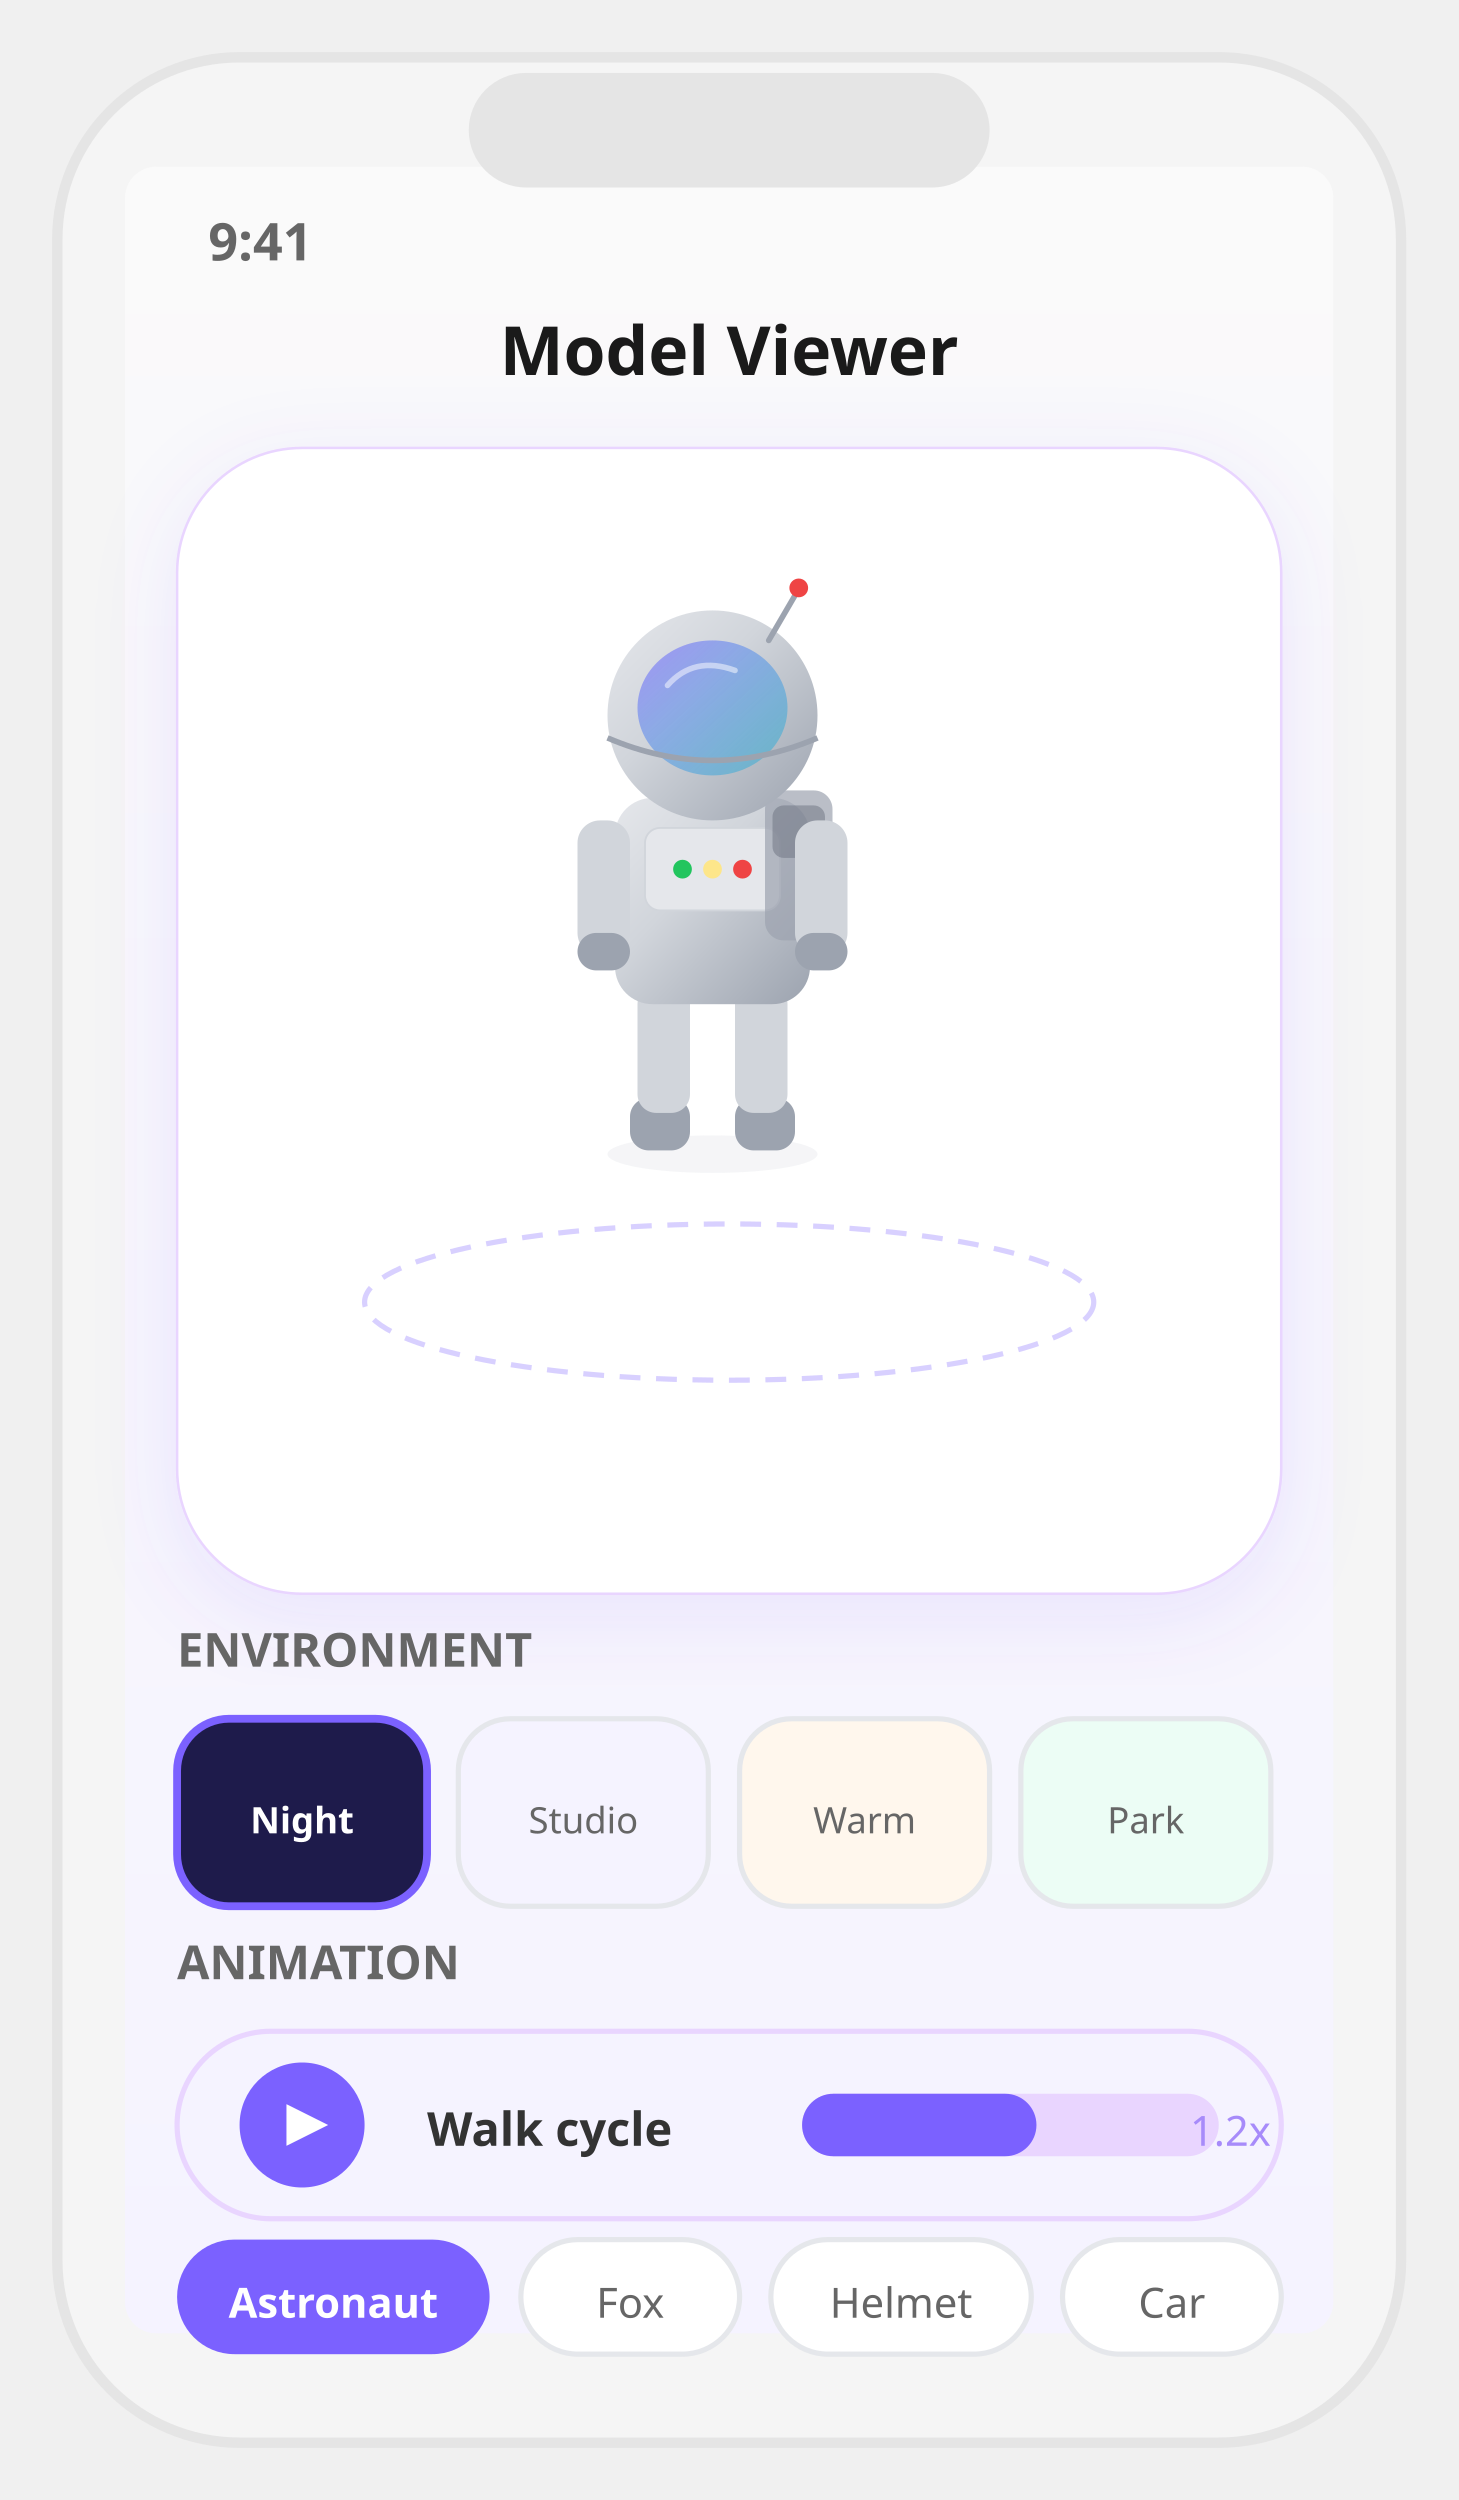
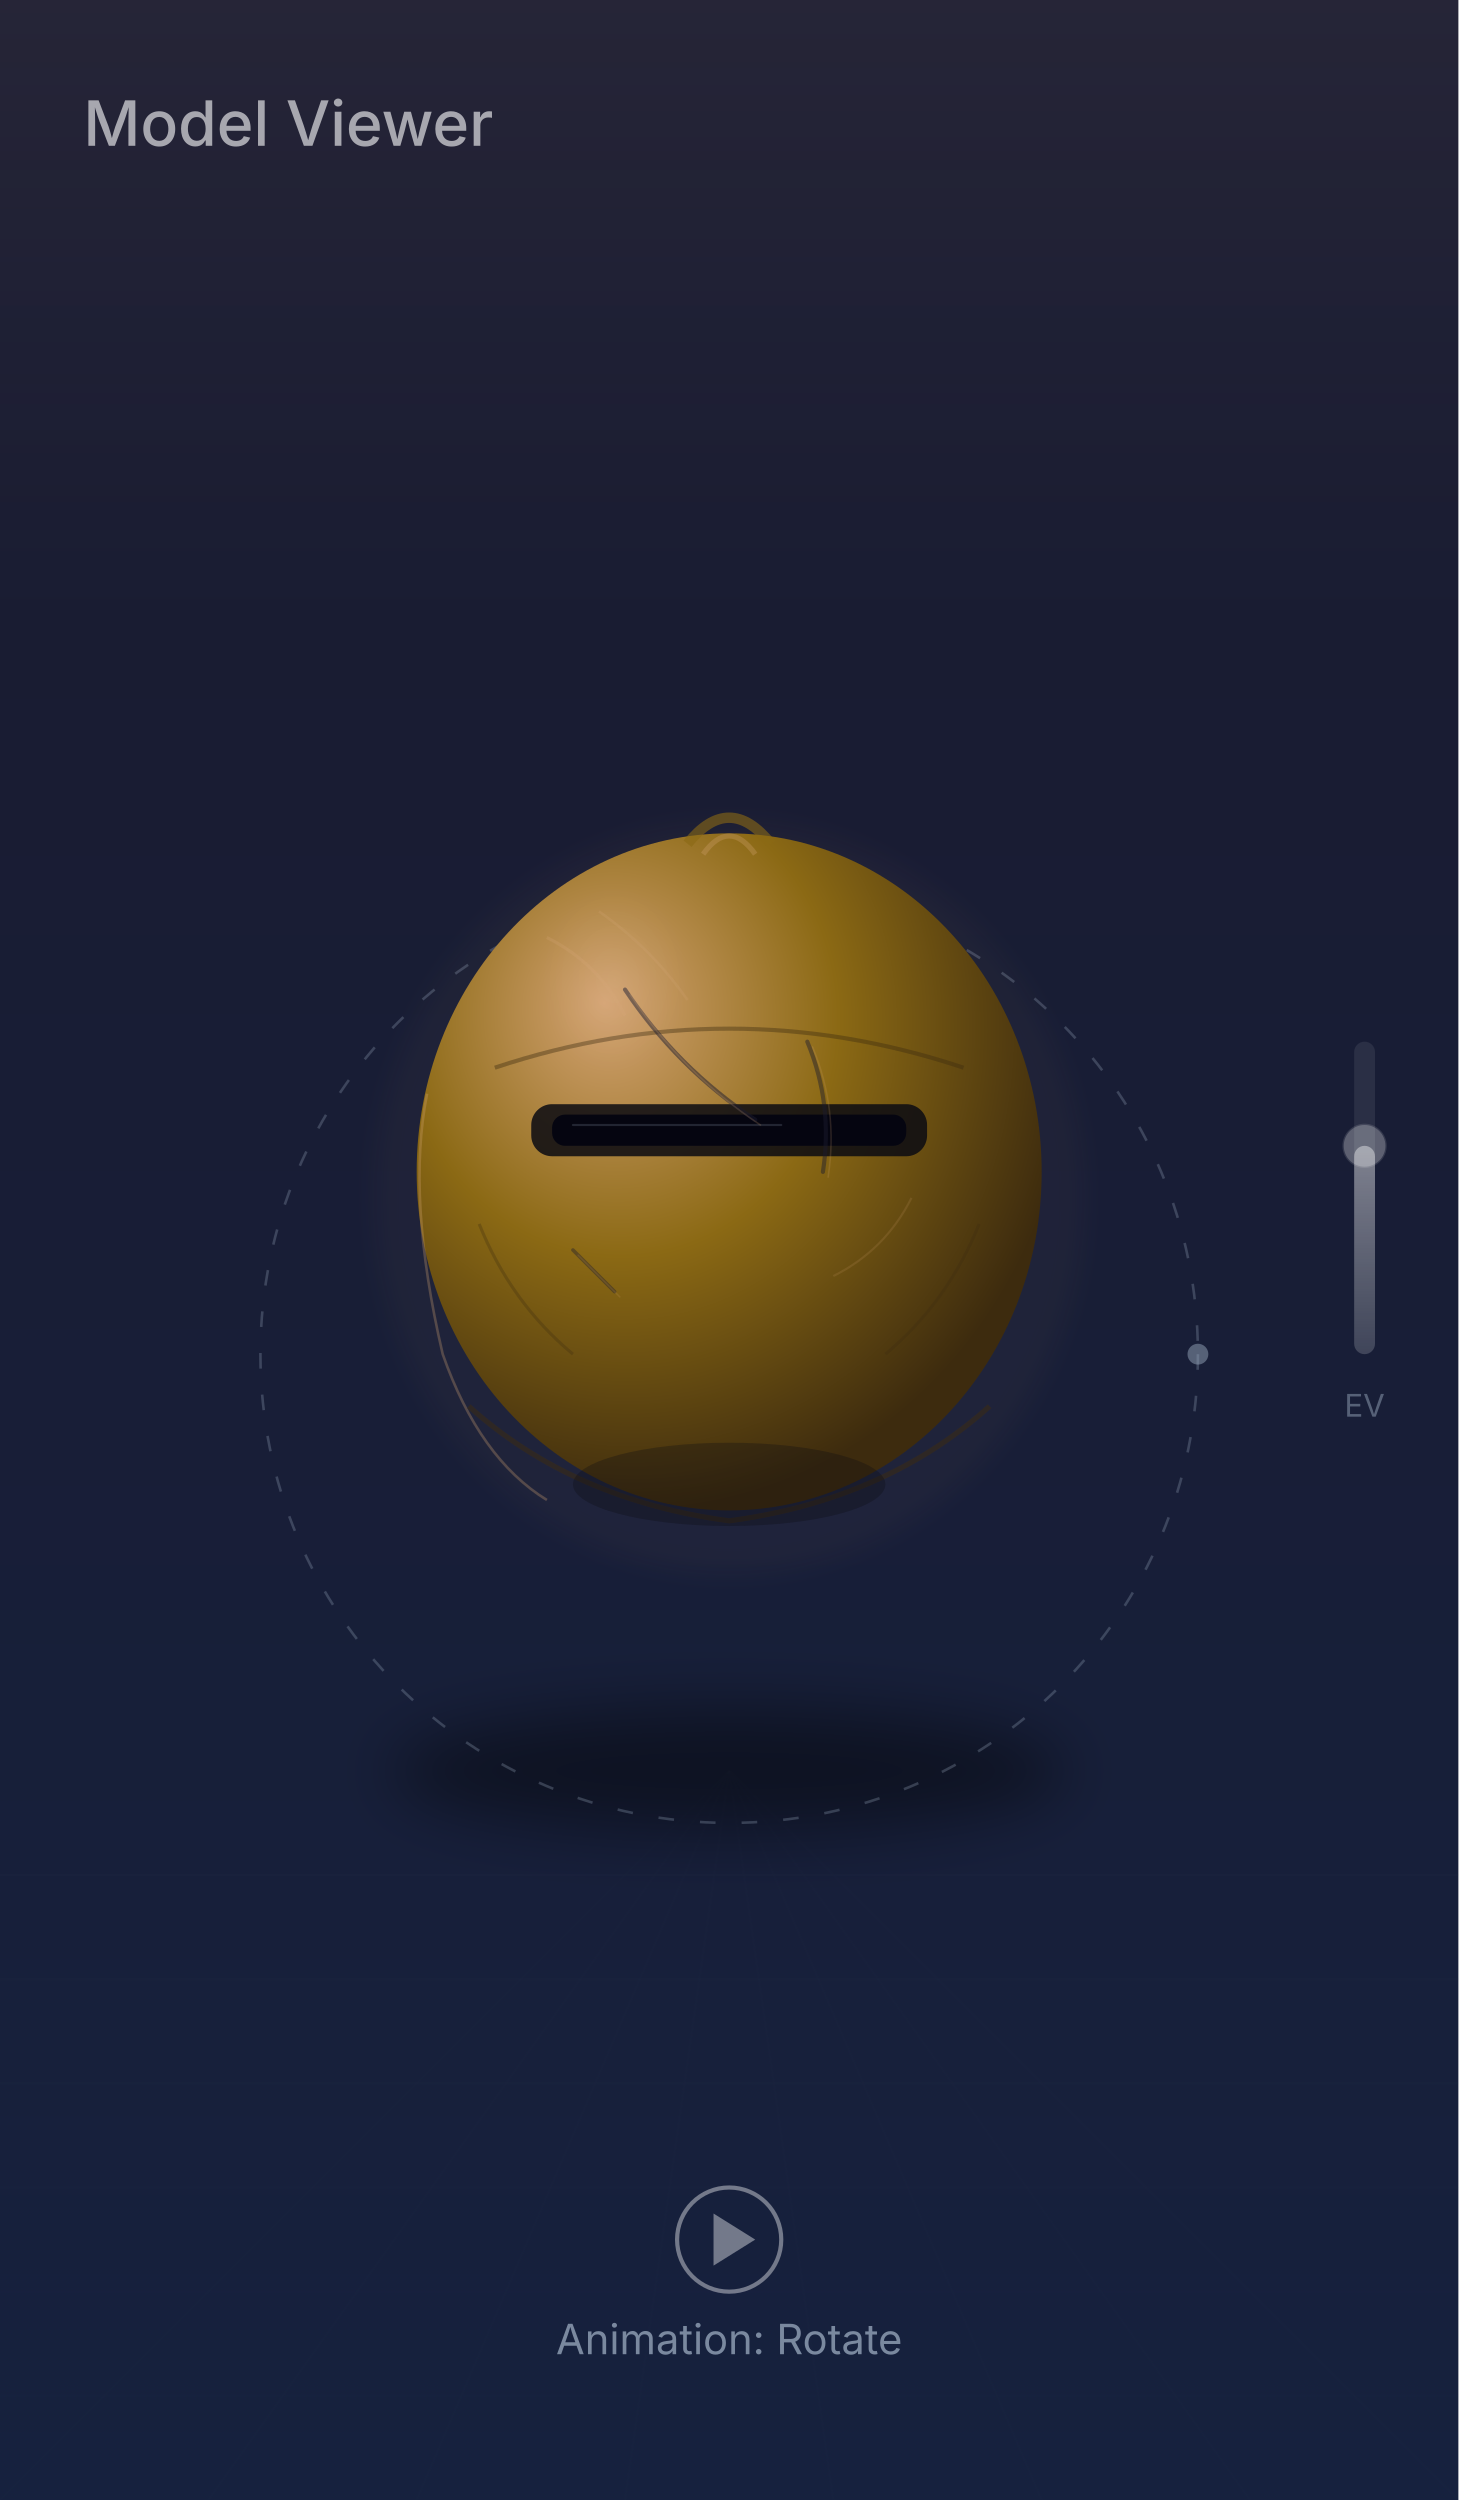
<svg xmlns="http://www.w3.org/2000/svg" viewBox="0 0 280 480" fill="none">
  <defs>
    <linearGradient id="mv-bg" x1="0" y1="0" x2="0" y2="1">
-       <stop offset="0%" stop-color="#FAFAFA" />
-       <stop offset="100%" stop-color="#F5F3FF" />
+       <stop offset="0%" stop-color="#1A1A2E" />
+       <stop offset="100%" stop-color="#16213E" />
    </linearGradient>
-     <linearGradient id="mv-helmet" x1="0" y1="0" x2="1" y2="1">
-       <stop offset="0%" stop-color="#E5E7EB" />
-       <stop offset="40%" stop-color="#D1D5DB" />
-       <stop offset="100%" stop-color="#9CA3AF" />
+     <linearGradient id="mv-hdri" x1="0" y1="0" x2="0" y2="1">
+       <stop offset="0%" stop-color="#FFF3E0" stop-opacity="0.05" />
+       <stop offset="100%" stop-color="#FFF3E0" stop-opacity="0" />
    </linearGradient>
-     <linearGradient id="mv-visor" x1="0" y1="0" x2="1" y2="1">
-       <stop offset="0%" stop-color="#7B61FF" stop-opacity="0.6" />
-       <stop offset="100%" stop-color="#06B6D4" stop-opacity="0.4" />
+     <radialGradient id="mv-helmet-fill" cx="0.35" cy="0.3" r="0.7" fx="0.3" fy="0.25">
+       <stop offset="0%" stop-color="#D4A373" />
+       <stop offset="50%" stop-color="#8B6914" />
+       <stop offset="100%" stop-color="#3D2B0E" />
+     </radialGradient>
+     <radialGradient id="mv-spec" cx="0.5" cy="0.5" r="0.5">
+       <stop offset="0%" stop-color="#FFFFFF" stop-opacity="0.25" />
+       <stop offset="100%" stop-color="#FFFFFF" stop-opacity="0" />
+     </radialGradient>
+     <filter id="mv-ground-shadow" x="-50%" y="-50%" width="200%" height="200%">
+       <feGaussianBlur in="SourceGraphic" stdDeviation="6" />
+     </filter>
+     <filter id="mv-glow" x="-20%" y="-20%" width="140%" height="140%">
+       <feGaussianBlur in="SourceGraphic" stdDeviation="2" />
+     </filter>
+     <linearGradient id="mv-grid-fade" x1="0" y1="0" x2="0" y2="1">
+       <stop offset="0%" stop-color="#334155" stop-opacity="0.2" />
+       <stop offset="100%" stop-color="#334155" stop-opacity="0" />
    </linearGradient>
-     <filter id="mv-shadow" x="-8%" y="-8%" width="116%" height="116%">
-       <feDropShadow dx="0" dy="4" stdDeviation="8" flood-color="#7B61FF" flood-opacity="0.12" />
-     </filter>
+     <linearGradient id="mv-slider" x1="0" y1="0" x2="0" y2="1">
+       <stop offset="0%" stop-color="#FFFFFF" stop-opacity="0.4" />
+       <stop offset="100%" stop-color="#FFFFFF" stop-opacity="0.1" />
+     </linearGradient>
  </defs>
-   <rect x="10" y="10" width="260" height="460" rx="36" fill="#E5E5E5" />
-   <rect x="12" y="12" width="256" height="456" rx="34" fill="#F5F5F5" />
-   <rect x="24" y="32" width="232" height="416" rx="6" fill="url(#mv-bg)" />
-   <rect x="90" y="14" width="100" height="22" rx="11" fill="#E5E5E5" />
-   <text x="40" y="50" font-family="system-ui" font-size="10" fill="#666" font-weight="600">9:41</text>
-   <text x="140" y="72" font-family="system-ui" font-size="13" fill="#1A1A1A" text-anchor="middle" font-weight="700">Model Viewer</text>
-   <rect x="34" y="86" width="212" height="220" rx="24" fill="white" filter="url(#mv-shadow)" stroke="#E9D5FF" stroke-width="0.5" />
-   <g transform="translate(108, 110) scale(0.72)">
-     <ellipse cx="40" cy="155" rx="28" ry="5" fill="#E5E7EB" opacity="0.4" />
-     <rect x="18" y="140" width="16" height="14" rx="5" fill="#9CA3AF" />
-     <rect x="46" y="140" width="16" height="14" rx="5" fill="#9CA3AF" />
-     <rect x="20" y="110" width="14" height="34" rx="5" fill="#D1D5DB" />
-     <rect x="46" y="110" width="14" height="34" rx="5" fill="#D1D5DB" />
-     <rect x="14" y="60" width="52" height="55" rx="10" fill="url(#mv-helmet)" />
-     <rect x="22" y="68" width="36" height="22" rx="4" fill="#E5E7EB" stroke="#D1D5DB" stroke-width="0.5" />
-     <circle cx="32" cy="79" r="2.5" fill="#22C55E" />
-     <circle cx="40" cy="79" r="2.5" fill="#FDE68A" />
-     <circle cx="48" cy="79" r="2.5" fill="#EF4444" />
-     <rect x="54" y="58" width="18" height="40" rx="5" fill="#9CA3AF" opacity="0.7" />
-     <rect x="56" y="62" width="14" height="14" rx="3" fill="#6B7280" opacity="0.5" />
-     <rect x="4" y="66" width="14" height="36" rx="6" fill="#D1D5DB" />
-     <rect x="62" y="66" width="14" height="36" rx="6" fill="#D1D5DB" />
-     <rect x="4" y="96" width="14" height="10" rx="5" fill="#9CA3AF" />
-     <rect x="62" y="96" width="14" height="10" rx="5" fill="#9CA3AF" />
-     <ellipse cx="40" cy="38" rx="28" ry="28" fill="url(#mv-helmet)" />
-     <ellipse cx="40" cy="36" rx="20" ry="18" fill="url(#mv-visor)" />
-     <path d="M28,30 Q35,22 46,26" stroke="white" stroke-width="1.5" fill="none" opacity="0.5" stroke-linecap="round" />
-     <path d="M12,44 Q40,56 68,44" stroke="#9CA3AF" stroke-width="1.5" fill="none" />
-     <line x1="55" y1="18" x2="62" y2="6" stroke="#9CA3AF" stroke-width="1.5" stroke-linecap="round" />
-     <circle cx="63" cy="4" r="2.5" fill="#EF4444" />
+   <rect width="280" height="480" fill="url(#mv-bg)" />
+   <rect x="0" y="0" width="280" height="120" fill="url(#mv-hdri)" />
+   <g opacity="0.2">
+     <line x1="0" y1="360" x2="280" y2="360" stroke="#334155" stroke-width="0.4" opacity="0.3" />
+     <line x1="0" y1="380" x2="280" y2="380" stroke="#334155" stroke-width="0.4" opacity="0.25" />
+     <line x1="0" y1="400" x2="280" y2="400" stroke="#334155" stroke-width="0.5" opacity="0.2" />
+     <line x1="0" y1="420" x2="280" y2="420" stroke="#334155" stroke-width="0.5" opacity="0.15" />
+     <line x1="0" y1="440" x2="280" y2="440" stroke="#334155" stroke-width="0.6" opacity="0.1" />
+     <line x1="0" y1="460" x2="280" y2="460" stroke="#334155" stroke-width="0.6" opacity="0.05" />
+     <line x1="140" y1="340" x2="0" y2="480" stroke="#334155" stroke-width="0.4" opacity="0.15" />
+     <line x1="140" y1="340" x2="40" y2="480" stroke="#334155" stroke-width="0.4" opacity="0.15" />
+     <line x1="140" y1="340" x2="80" y2="480" stroke="#334155" stroke-width="0.4" opacity="0.15" />
+     <line x1="140" y1="340" x2="120" y2="480" stroke="#334155" stroke-width="0.4" opacity="0.15" />
+     <line x1="140" y1="340" x2="160" y2="480" stroke="#334155" stroke-width="0.4" opacity="0.15" />
+     <line x1="140" y1="340" x2="200" y2="480" stroke="#334155" stroke-width="0.4" opacity="0.15" />
+     <line x1="140" y1="340" x2="240" y2="480" stroke="#334155" stroke-width="0.4" opacity="0.15" />
+     <line x1="140" y1="340" x2="280" y2="480" stroke="#334155" stroke-width="0.4" opacity="0.15" />
  </g>
-   <ellipse cx="140" cy="250" rx="70" ry="15" fill="none" stroke="#7B61FF" stroke-width="1" stroke-dasharray="4,3" opacity="0.3" />
-   <g transform="translate(34, 320)">
-     <text x="0" y="0" font-family="system-ui" font-size="9" fill="#666" font-weight="700">ENVIRONMENT</text>
-     <g transform="translate(0, 10)">
-       <rect x="0" y="0" width="48" height="36" rx="10" fill="#1E1B4B" stroke="#7B61FF" stroke-width="1.5" />
-       <text x="24" y="22" font-family="system-ui" font-size="7" fill="white" text-anchor="middle" font-weight="600">Night</text>
-       <rect x="54" y="0" width="48" height="36" rx="10" fill="#F5F3FF" stroke="#E5E7EB" />
-       <text x="78" y="22" font-family="system-ui" font-size="7" fill="#666" text-anchor="middle">Studio</text>
-       <rect x="108" y="0" width="48" height="36" rx="10" fill="#FFF7ED" stroke="#E5E7EB" />
-       <text x="132" y="22" font-family="system-ui" font-size="7" fill="#666" text-anchor="middle">Warm</text>
-       <rect x="162" y="0" width="48" height="36" rx="10" fill="#ECFDF5" stroke="#E5E7EB" />
-       <text x="186" y="22" font-family="system-ui" font-size="7" fill="#666" text-anchor="middle">Park</text>
-     </g>
+   <ellipse cx="140" cy="340" rx="65" ry="12" fill="#000000" opacity="0.4" filter="url(#mv-ground-shadow)" />
+   <ellipse cx="140" cy="260" rx="90" ry="90" fill="none" stroke="#94A3B8" stroke-width="0.5" stroke-dasharray="3,5" opacity="0.3" />
+   <circle cx="230" cy="260" r="2" fill="#94A3B8" opacity="0.5" />
+   <g transform="translate(140, 230)">
+     <ellipse cx="0" cy="0" rx="68" ry="72" fill="#D4A373" opacity="0.04" filter="url(#mv-glow)" />
+     <ellipse cx="0" cy="-5" rx="60" ry="65" fill="url(#mv-helmet-fill)" />
+     <path d="M-8,-68 Q0,-78 8,-68" stroke="#8B6914" stroke-width="2" fill="none" opacity="0.6" />
+     <path d="M-5,-66 Q0,-73 5,-66" stroke="#D4A373" stroke-width="1" fill="none" opacity="0.3" />
+     <rect x="-38" y="-18" width="76" height="10" rx="4" fill="#0A0A12" opacity="0.85" />
+     <rect x="-34" y="-16" width="68" height="6" rx="2.5" fill="#050510" />
+     <line x1="-30" y1="-14" x2="10" y2="-14" stroke="#94A3B8" stroke-width="0.4" opacity="0.2" stroke-linecap="round" />
+     <path d="M-45,-25 Q0,-40 45,-25" stroke="#3D2B0E" stroke-width="0.8" fill="none" opacity="0.4" />
+     <path d="M-48,5 Q-42,20 -30,30" stroke="#3D2B0E" stroke-width="0.6" fill="none" opacity="0.3" />
+     <path d="M48,5 Q42,20 30,30" stroke="#3D2B0E" stroke-width="0.6" fill="none" opacity="0.3" />
+     <path d="M-35,-50 Q-25,-45 -20,-35" stroke="#D4A373" stroke-width="0.6" fill="none" opacity="0.25" />
+     <path d="M-25,-55 Q-15,-48 -8,-38" stroke="#D4A373" stroke-width="0.5" fill="none" opacity="0.2" />
+     <path d="M20,15 Q30,10 35,0" stroke="#D4A373" stroke-width="0.4" fill="none" opacity="0.15" />
+     <path d="M-20,-40 Q-10,-25 5,-15" stroke="#1A1A2E" stroke-width="0.8" fill="none" opacity="0.5" stroke-linecap="round" />
+     <path d="M-19,-39 Q-9,-24 6,-14" stroke="#D4A373" stroke-width="0.3" fill="none" opacity="0.2" stroke-linecap="round" />
+     <path d="M15,-30 Q20,-18 18,-5" stroke="#1A1A2E" stroke-width="0.8" fill="none" opacity="0.45" stroke-linecap="round" />
+     <path d="M16,-29 Q21,-17 19,-4" stroke="#D4A373" stroke-width="0.3" fill="none" opacity="0.18" stroke-linecap="round" />
+     <path d="M-30,10 L-22,18" stroke="#1A1A2E" stroke-width="0.7" fill="none" opacity="0.4" stroke-linecap="round" />
+     <path d="M-29,11 L-21,19" stroke="#D4A373" stroke-width="0.3" fill="none" opacity="0.15" stroke-linecap="round" />
+     <ellipse cx="-22" cy="-42" rx="14" ry="18" fill="url(#mv-spec)" opacity="0.2" />
+     <path d="M-58,-20 Q-62,0 -55,30 Q-48,50 -35,58" stroke="#D4A373" stroke-width="0.5" fill="none" opacity="0.3" />
+     <path d="M-50,40 Q-30,58 0,62 Q30,58 50,40" stroke="#3D2B0E" stroke-width="1" fill="none" opacity="0.5" />
+     <ellipse cx="0" cy="55" rx="30" ry="8" fill="#0A0A12" opacity="0.3" />
  </g>
-   <g transform="translate(34, 380)">
-     <text x="0" y="0" font-family="system-ui" font-size="9" fill="#666" font-weight="700">ANIMATION</text>
-     <rect x="0" y="10" width="212" height="36" rx="18" fill="#F5F3FF" stroke="#E9D5FF" />
-     <circle cx="24" cy="28" r="12" fill="#7B61FF" />
-     <polygon points="21,24 21,32 29,28" fill="white" />
-     <text x="48" y="32" font-family="system-ui" font-size="9" fill="#333" font-weight="600">Walk cycle</text>
-     <rect x="120" y="22" width="80" height="12" rx="6" fill="#E9D5FF" />
-     <rect x="120" y="22" width="45" height="12" rx="6" fill="#7B61FF" />
-     <text x="210" y="32" font-family="system-ui" font-size="8" fill="#A78BFA" text-anchor="end">1.2x</text>
+   <text x="16" y="28" font-family="system-ui, -apple-system, sans-serif" font-size="12" fill="#FFFFFF" opacity="0.6" font-weight="500">Model Viewer</text>
+   <g transform="translate(140, 430)">
+     <circle cx="0" cy="0" r="10" fill="none" stroke="#FFFFFF" stroke-width="0.8" opacity="0.4" />
+     <polygon points="-3,-5 -3,5 5,0" fill="#FFFFFF" opacity="0.4" />
  </g>
-   <g transform="translate(34, 430)">
-     <rect x="0" y="0" width="60" height="22" rx="11" fill="#7B61FF" />
-     <text x="30" y="15" font-family="system-ui" font-size="8" fill="white" text-anchor="middle" font-weight="600">Astronaut</text>
-     <rect x="66" y="0" width="42" height="22" rx="11" fill="white" stroke="#E5E7EB" />
-     <text x="87" y="15" font-family="system-ui" font-size="8" fill="#666" text-anchor="middle">Fox</text>
-     <rect x="114" y="0" width="50" height="22" rx="11" fill="white" stroke="#E5E7EB" />
-     <text x="139" y="15" font-family="system-ui" font-size="8" fill="#666" text-anchor="middle">Helmet</text>
-     <rect x="170" y="0" width="42" height="22" rx="11" fill="white" stroke="#E5E7EB" />
-     <text x="191" y="15" font-family="system-ui" font-size="8" fill="#666" text-anchor="middle">Car</text>
+   <text x="140" y="452" font-family="system-ui, -apple-system, sans-serif" font-size="8" fill="#94A3B8" text-anchor="middle" opacity="0.8">Animation: Rotate</text>
+   <g transform="translate(262, 200)">
+     <rect x="-2" y="0" width="4" height="60" rx="2" fill="#FFFFFF" opacity="0.08" />
+     <rect x="-2" y="20" width="4" height="40" rx="2" fill="url(#mv-slider)" />
+     <circle cx="0" cy="20" r="4" fill="#FFFFFF" opacity="0.3" stroke="#FFFFFF" stroke-width="0.5" stroke-opacity="0.4" />
+     <text x="0" y="72" font-family="system-ui, -apple-system, sans-serif" font-size="6" fill="#94A3B8" text-anchor="middle" opacity="0.5">EV</text>
  </g>
</svg>
